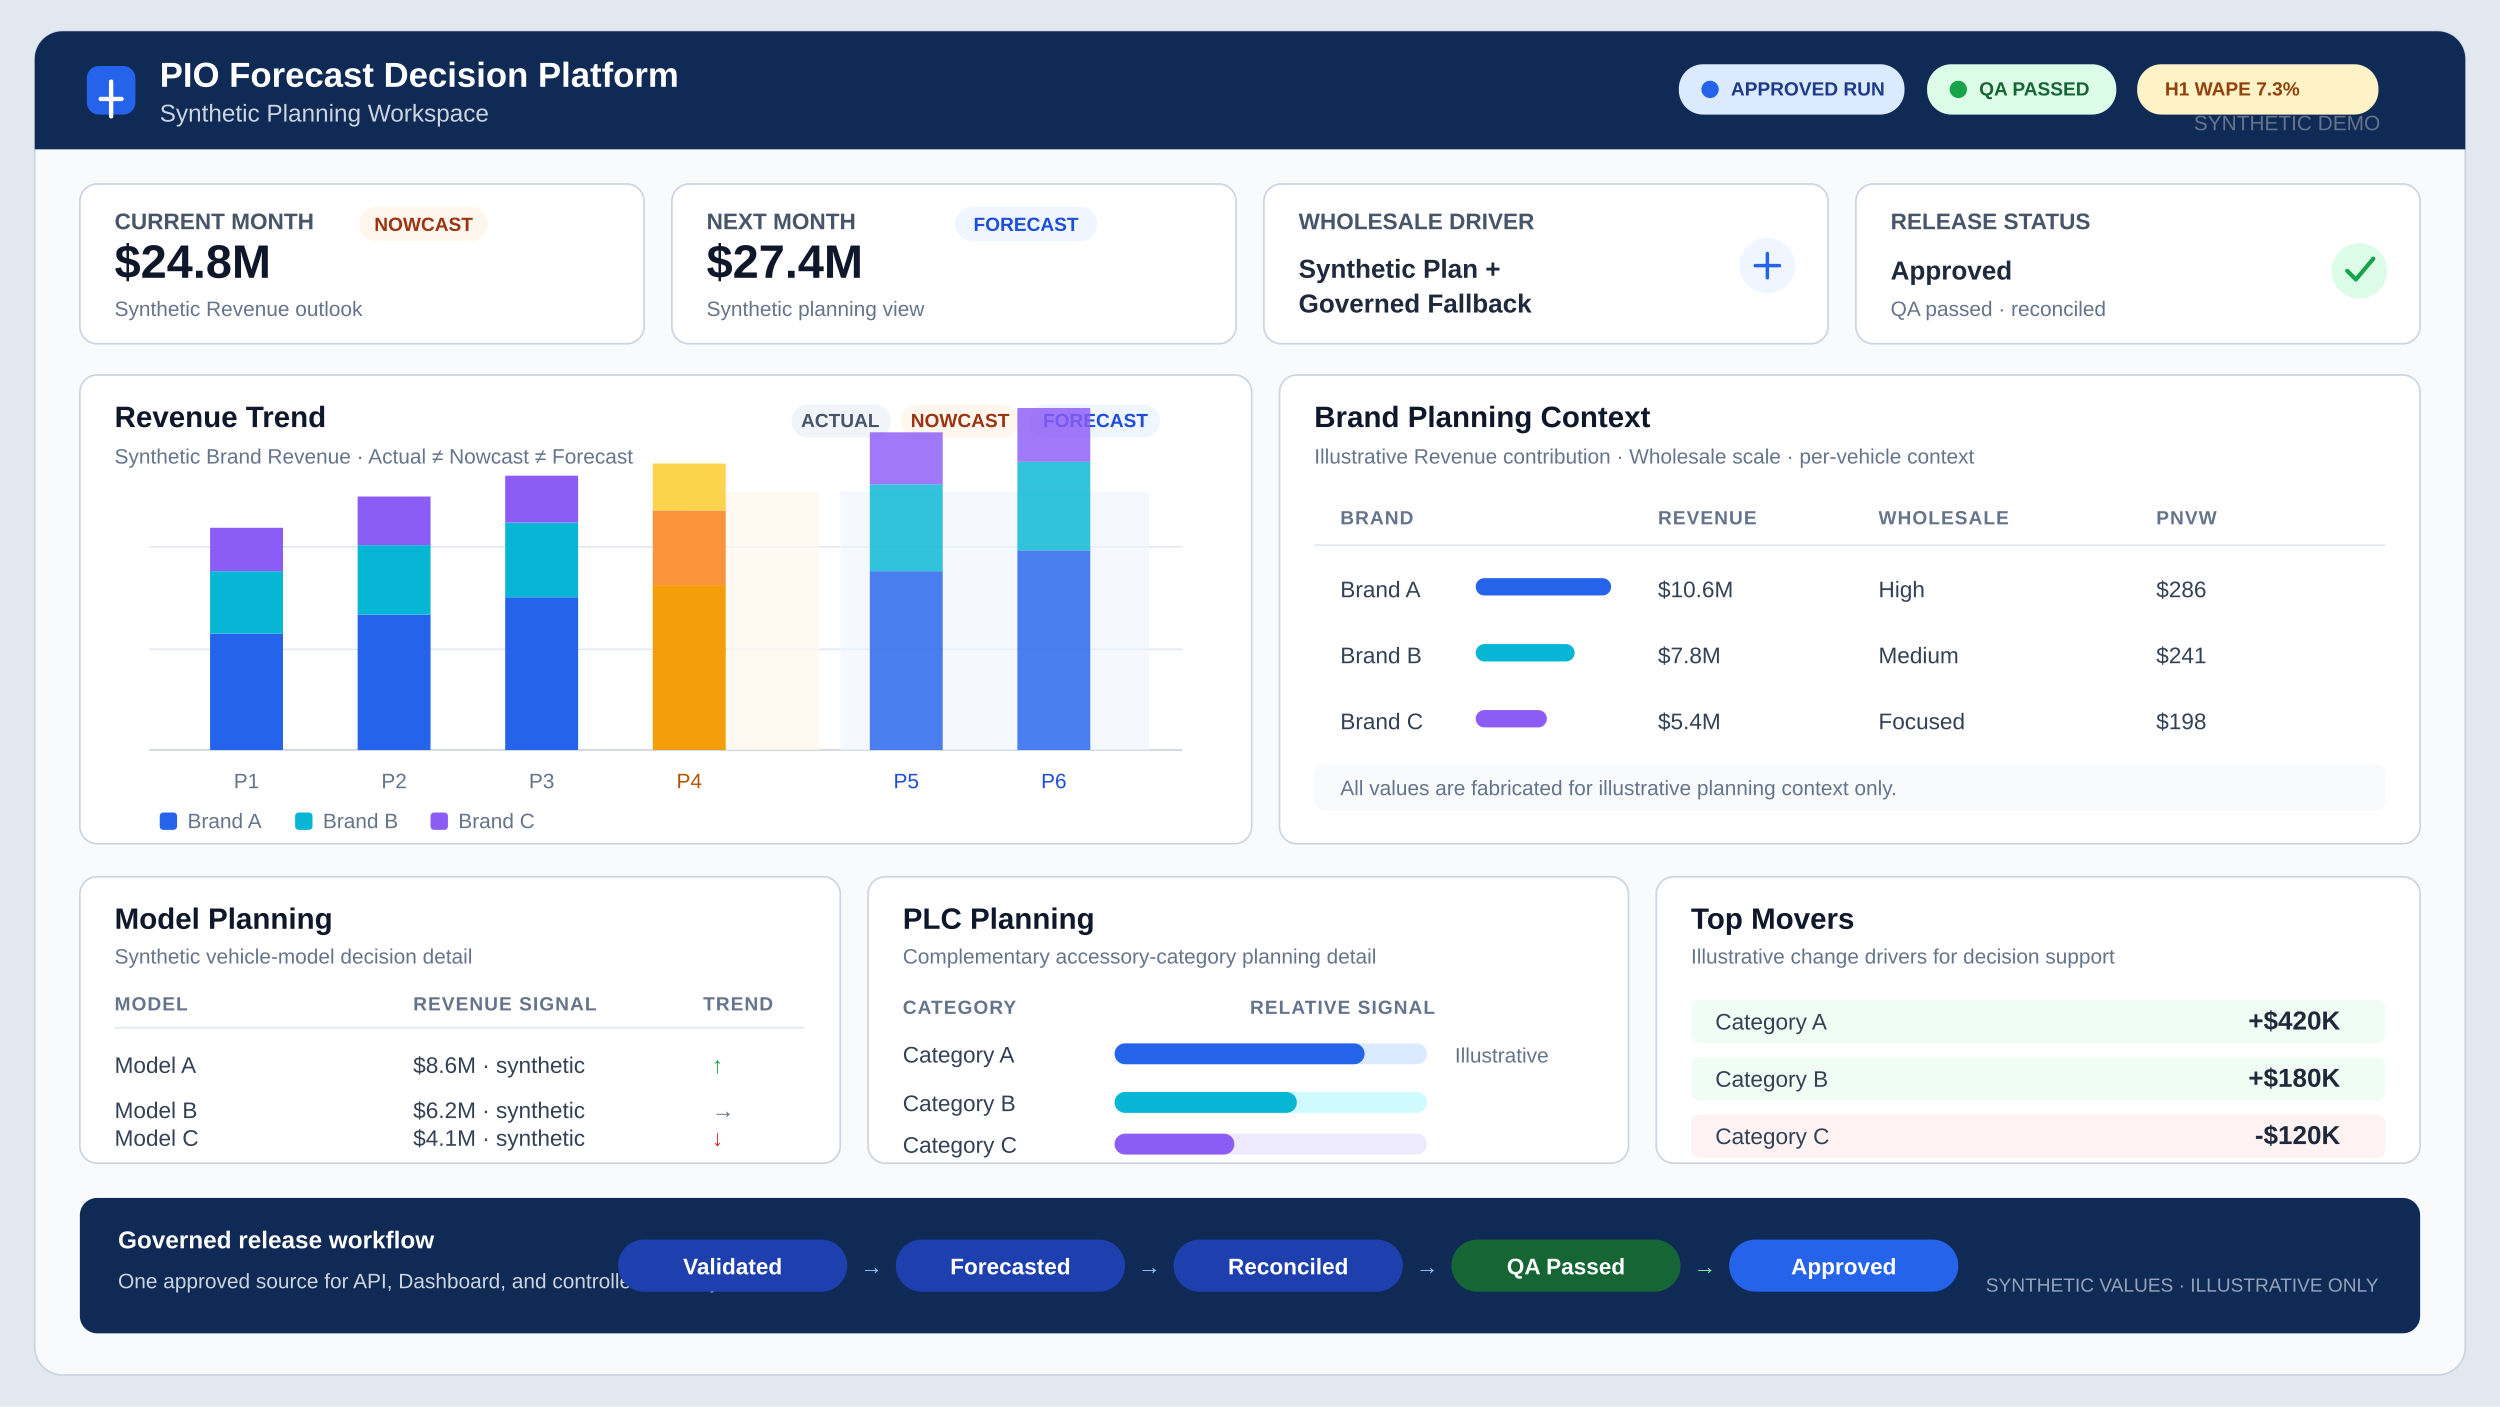
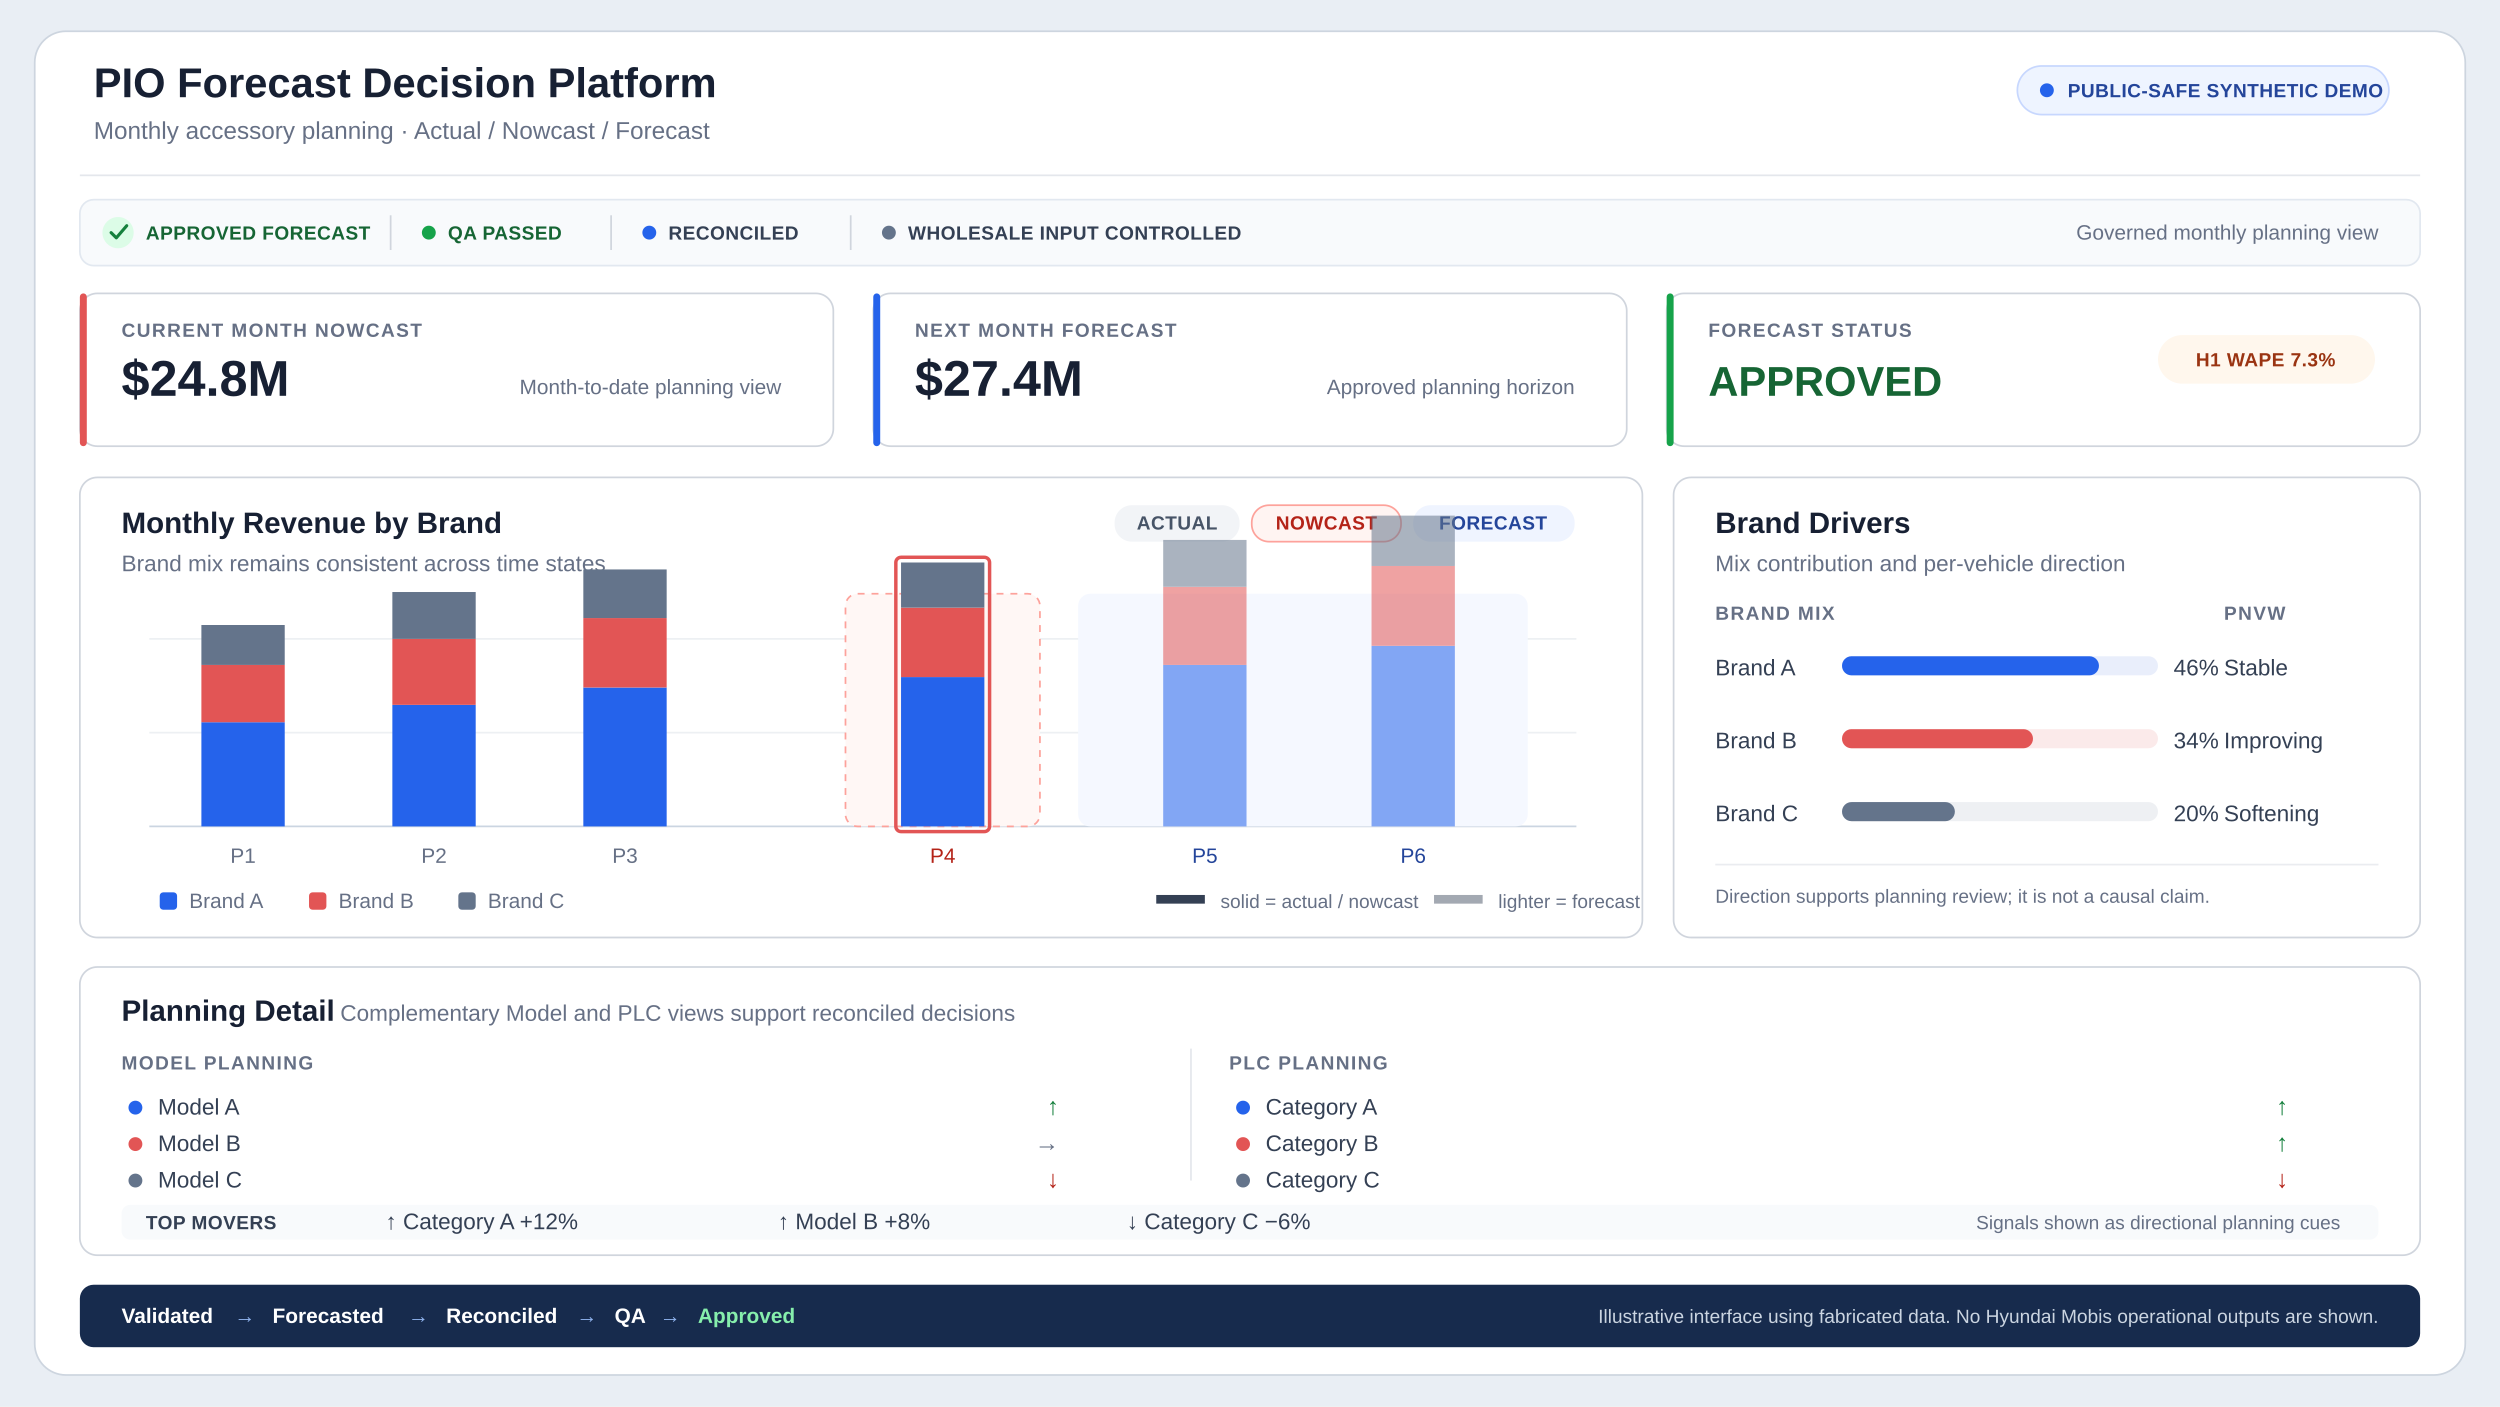
<svg xmlns="http://www.w3.org/2000/svg" viewBox="0 0 1440 810" role="img" aria-labelledby="title description">
  <style>
-     .title { font: 700 22px Arial, sans-serif; fill: #0f172a; }
-     .header { font: 700 20px Arial, sans-serif; fill: #fff; }
-     .subheader { font: 14px Arial, sans-serif; fill: #cbd5e1; }
-     .panel-title { font: 700 17px Arial, sans-serif; fill: #0f172a; }
-     .label { font: 600 13px Arial, sans-serif; fill: #475569; }
-     .small { font: 12px Arial, sans-serif; fill: #64748b; }
-     .metric { font: 700 27px Arial, sans-serif; fill: #0f172a; }
-     .value { font: 700 15px Arial, sans-serif; fill: #1e293b; }
-     .table-head { font: 700 11px Arial, sans-serif; fill: #64748b; letter-spacing: .6px; }
-     .table { font: 13px Arial, sans-serif; fill: #334155; }
-     .chip { font: 700 11px Arial, sans-serif; }
+     .page-title { font: 700 24px Arial, sans-serif; fill: #172033; }
+     .page-subtitle { font: 14px Arial, sans-serif; fill: #667085; }
+     .section-title { font: 700 17px Arial, sans-serif; fill: #172033; }
+     .section-subtitle { font: 13px Arial, sans-serif; fill: #667085; }
+     .eyebrow { font: 700 11px Arial, sans-serif; fill: #667085; letter-spacing: .8px; }
+     .metric { font: 700 29px Arial, sans-serif; fill: #172033; }
+     .body { font: 13px Arial, sans-serif; fill: #344054; }
+     .small { font: 12px Arial, sans-serif; fill: #667085; }
+     .micro { font: 11px Arial, sans-serif; fill: #667085; }
+     .chip { font: 700 11px Arial, sans-serif; letter-spacing: .25px; }
+     .trend { font: 700 14px Arial, sans-serif; }
  </style>
-   <rect width="1440" height="810" fill="#e2e8f0" />
-   <rect x="20" y="18" width="1400" height="774" rx="16" fill="#f8fafc" stroke="#cbd5e1" />
-   <path d="M36 18H1404A16 16 0 0 1 1420 34V86H20V34A16 16 0 0 1 36 18Z" fill="#102a56" />
-   <rect x="50" y="38" width="28" height="28" rx="7" fill="#2563eb" />
-   <path d="M58 57h12M64 47v20" stroke="#fff" stroke-width="2.5" stroke-linecap="round" />
-   <text x="92" y="50" class="header">PIO Forecast Decision Platform</text>
-   <text x="92" y="70" class="subheader">Synthetic Planning Workspace</text>
-   <rect x="967" y="37" width="130" height="29" rx="14" fill="#dbeafe" />
-   <circle cx="985" cy="51.5" r="5" fill="#2563eb" />
-   <text x="997" y="55" class="chip" fill="#1e3a8a">APPROVED RUN</text>
-   <rect x="1110" y="37" width="109" height="29" rx="14" fill="#dcfce7" />
-   <circle cx="1128" cy="51.5" r="5" fill="#16a34a" />
-   <text x="1140" y="55" class="chip" fill="#166534">QA PASSED</text>
-   <rect x="1231" y="37" width="139" height="29" rx="14" fill="#fef3c7" />
-   <text x="1247" y="55" class="chip" fill="#92400e">H1 WAPE 7.3%</text>
-   <text x="1371" y="75" text-anchor="end" class="small" fill="#cbd5e1">SYNTHETIC DEMO</text>
+   <rect width="1440" height="810" fill="#e9eef4" />
+   <rect x="20" y="18" width="1400" height="774" rx="18" fill="#ffffff" stroke="#cdd5df" />
+   <text x="54" y="56" class="page-title">PIO Forecast Decision Platform</text>
+   <text x="54" y="80" class="page-subtitle">Monthly accessory planning · Actual / Nowcast / Forecast</text>
+   <rect x="1162" y="38" width="214" height="28" rx="14" fill="#eef4ff" stroke="#c7d7fe" />
+   <circle cx="1179" cy="52" r="4" fill="#2563eb" />
+   <text x="1191" y="56" class="chip" fill="#24459a">PUBLIC-SAFE SYNTHETIC DEMO</text>
+   <line x1="46" y1="101" x2="1394" y2="101" stroke="#e4e7ec" />
+   <rect x="46" y="115" width="1348" height="38" rx="8" fill="#f8fafc" stroke="#e2e8f0" />
+   <circle cx="68" cy="134" r="9" fill="#dcfce7" />
+   <path d="m64 134 3 3 6-7" fill="none" stroke="#15803d" stroke-width="1.8" stroke-linecap="round" stroke-linejoin="round" />
+   <text x="84" y="138" class="chip" fill="#166534">APPROVED FORECAST</text>
+   <line x1="225" y1="124" x2="225" y2="144" stroke="#d0d5dd" />
+   <circle cx="247" cy="134" r="4" fill="#16a34a" />
+   <text x="258" y="138" class="chip" fill="#166534">QA PASSED</text>
+   <line x1="352" y1="124" x2="352" y2="144" stroke="#d0d5dd" />
+   <circle cx="374" cy="134" r="4" fill="#2563eb" />
+   <text x="385" y="138" class="chip" fill="#344054">RECONCILED</text>
+   <line x1="490" y1="124" x2="490" y2="144" stroke="#d0d5dd" />
+   <circle cx="512" cy="134" r="4" fill="#64748b" />
+   <text x="523" y="138" class="chip" fill="#344054">WHOLESALE INPUT CONTROLLED</text>
+   <text x="1370" y="138" text-anchor="end" class="small">Governed monthly planning view</text>
  <g>
-     <rect x="46" y="106" width="325" height="92" rx="10" fill="#fff" stroke="#cbd5e1" />
-     <text x="66" y="132" class="label">CURRENT MONTH</text>
-     <text x="66" y="160" class="metric">$24.8M</text>
-     <rect x="207" y="119" width="74" height="20" rx="10" fill="#fff7ed" />
-     <text x="244" y="133" text-anchor="middle" class="chip" fill="#9a3412">NOWCAST</text>
-     <text x="66" y="182" class="small">Synthetic Revenue outlook</text>
-     <rect x="387" y="106" width="325" height="92" rx="10" fill="#fff" stroke="#cbd5e1" />
-     <text x="407" y="132" class="label">NEXT MONTH</text>
-     <text x="407" y="160" class="metric">$27.4M</text>
-     <rect x="550" y="119" width="82" height="20" rx="10" fill="#eff6ff" />
-     <text x="591" y="133" text-anchor="middle" class="chip" fill="#1d4ed8">FORECAST</text>
-     <text x="407" y="182" class="small">Synthetic planning view</text>
-     <rect x="728" y="106" width="325" height="92" rx="10" fill="#fff" stroke="#cbd5e1" />
-     <text x="748" y="132" class="label">WHOLESALE DRIVER</text>
-     <text x="748" y="160" class="value">Synthetic Plan +</text>
-     <text x="748" y="180" class="value">Governed Fallback</text>
-     <circle cx="1018" cy="153" r="16" fill="#eff6ff" />
-     <path d="M1011 153h14m-7-7v14" stroke="#2563eb" stroke-width="2" stroke-linecap="round" />
-     <rect x="1069" y="106" width="325" height="92" rx="10" fill="#fff" stroke="#cbd5e1" />
-     <text x="1089" y="132" class="label">RELEASE STATUS</text>
-     <text x="1089" y="161" class="value">Approved</text>
-     <text x="1089" y="182" class="small">QA passed · reconciled</text>
-     <circle cx="1359" cy="156" r="16" fill="#dcfce7" />
-     <path d="m1352 156 5 5 10-12" fill="none" stroke="#16a34a" stroke-width="2.4" stroke-linecap="round" stroke-linejoin="round" />
+     <rect x="46" y="169" width="434" height="88" rx="10" fill="#ffffff" stroke="#d0d5dd" />
+     <rect x="46" y="169" width="4" height="88" rx="2" fill="#e25555" />
+     <text x="70" y="194" class="eyebrow">CURRENT MONTH NOWCAST</text>
+     <text x="70" y="228" class="metric">$24.8M</text>
+     <text x="450" y="227" text-anchor="end" class="small">Month-to-date planning view</text>
+     <rect x="503" y="169" width="434" height="88" rx="10" fill="#ffffff" stroke="#d0d5dd" />
+     <rect x="503" y="169" width="4" height="88" rx="2" fill="#2563eb" />
+     <text x="527" y="194" class="eyebrow">NEXT MONTH FORECAST</text>
+     <text x="527" y="228" class="metric">$27.4M</text>
+     <text x="907" y="227" text-anchor="end" class="small">Approved planning horizon</text>
+     <rect x="960" y="169" width="434" height="88" rx="10" fill="#ffffff" stroke="#d0d5dd" />
+     <rect x="960" y="169" width="4" height="88" rx="2" fill="#16a34a" />
+     <text x="984" y="194" class="eyebrow">FORECAST STATUS</text>
+     <text x="984" y="228" font-family="Arial, sans-serif" font-size="24" font-weight="700" fill="#166534">APPROVED</text>
+     <rect x="1243" y="193" width="125" height="28" rx="14" fill="#fff7ed" />
+     <text x="1305" y="211" text-anchor="middle" class="chip" fill="#9a3412">H1 WAPE 7.3%</text>
  </g>
-   <rect x="46" y="216" width="675" height="270" rx="10" fill="#fff" stroke="#cbd5e1" />
-   <text x="66" y="246" class="panel-title">Revenue Trend</text>
-   <text x="66" y="267" class="small">Synthetic Brand Revenue · Actual ≠ Nowcast ≠ Forecast</text>
-   <rect x="456" y="233" width="57" height="19" rx="9" fill="#f1f5f9" />
-   <text x="484" y="246" text-anchor="middle" class="chip" fill="#475569">ACTUAL</text>
-   <rect x="519" y="233" width="68" height="19" rx="9" fill="#fff7ed" />
-   <text x="553" y="246" text-anchor="middle" class="chip" fill="#9a3412">NOWCAST</text>
-   <rect x="593" y="233" width="75" height="19" rx="9" fill="#eff6ff" />
-   <text x="631" y="246" text-anchor="middle" class="chip" fill="#1d4ed8">FORECAST</text>
-   <line x1="86" y1="432" x2="681" y2="432" stroke="#cbd5e1" />
-   <line x1="86" y1="315" x2="681" y2="315" stroke="#e2e8f0" />
-   <line x1="86" y1="374" x2="681" y2="374" stroke="#e2e8f0" />
-   <rect x="400" y="283" width="72" height="149" fill="#fff7ed" opacity=".72" />
-   <rect x="484" y="283" width="178" height="149" fill="#eff6ff" opacity=".65" />
+   <rect x="46" y="275" width="900" height="265" rx="10" fill="#ffffff" stroke="#d0d5dd" />
+   <text x="70" y="307" class="section-title">Monthly Revenue by Brand</text>
+   <text x="70" y="329" class="section-subtitle">Brand mix remains consistent across time states</text>
+   <rect x="642" y="291" width="72" height="21" rx="10" fill="#f2f4f7" />
+   <text x="678" y="305" text-anchor="middle" class="chip" fill="#475467">ACTUAL</text>
+   <rect x="721" y="291" width="86" height="21" rx="10" fill="#fff4f2" stroke="#fda29b" />
+   <text x="764" y="305" text-anchor="middle" class="chip" fill="#b42318">NOWCAST</text>
+   <rect x="814" y="291" width="93" height="21" rx="10" fill="#eff4ff" />
+   <text x="860" y="305" text-anchor="middle" class="chip" fill="#24459a">FORECAST</text>
+   <line x1="86" y1="476" x2="908" y2="476" stroke="#cbd5e1" />
+   <line x1="86" y1="422" x2="908" y2="422" stroke="#edf0f3" />
+   <line x1="86" y1="368" x2="908" y2="368" stroke="#edf0f3" />
+   <rect x="487" y="342" width="112" height="134" rx="7" fill="#fff7f5" stroke="#fda29b" stroke-dasharray="4 4" />
+   <rect x="621" y="342" width="259" height="134" rx="7" fill="#f5f8ff" />
  <g>
-     <rect x="121" y="365" width="42" height="67" fill="#2563eb" />
-     <rect x="121" y="329" width="42" height="36" fill="#06b6d4" />
-     <rect x="121" y="304" width="42" height="25" fill="#8b5cf6" />
-     <rect x="206" y="354" width="42" height="78" fill="#2563eb" />
-     <rect x="206" y="314" width="42" height="40" fill="#06b6d4" />
-     <rect x="206" y="286" width="42" height="28" fill="#8b5cf6" />
-     <rect x="291" y="344" width="42" height="88" fill="#2563eb" />
-     <rect x="291" y="301" width="42" height="43" fill="#06b6d4" />
-     <rect x="291" y="274" width="42" height="27" fill="#8b5cf6" />
-     <rect x="376" y="337" width="42" height="95" fill="#f59e0b" />
-     <rect x="376" y="294" width="42" height="43" fill="#fb923c" />
-     <rect x="376" y="267" width="42" height="27" fill="#fcd34d" />
-     <rect x="501" y="329" width="42" height="103" fill="#2563eb" opacity=".82" />
-     <rect x="501" y="279" width="42" height="50" fill="#06b6d4" opacity=".82" />
-     <rect x="501" y="249" width="42" height="30" fill="#8b5cf6" opacity=".82" />
-     <rect x="586" y="317" width="42" height="115" fill="#2563eb" opacity=".82" />
-     <rect x="586" y="266" width="42" height="51" fill="#06b6d4" opacity=".82" />
-     <rect x="586" y="235" width="42" height="31" fill="#8b5cf6" opacity=".82" />
+     <rect x="116" y="416" width="48" height="60" fill="#2563eb" />
+     <rect x="116" y="383" width="48" height="33" fill="#e25555" />
+     <rect x="116" y="360" width="48" height="23" fill="#64748b" />
+     <rect x="226" y="406" width="48" height="70" fill="#2563eb" />
+     <rect x="226" y="368" width="48" height="38" fill="#e25555" />
+     <rect x="226" y="341" width="48" height="27" fill="#64748b" />
+     <rect x="336" y="396" width="48" height="80" fill="#2563eb" />
+     <rect x="336" y="356" width="48" height="40" fill="#e25555" />
+     <rect x="336" y="328" width="48" height="28" fill="#64748b" />
+   </g>
+   <g>
+     <rect x="519" y="390" width="48" height="86" fill="#2563eb" />
+     <rect x="519" y="350" width="48" height="40" fill="#e25555" />
+     <rect x="519" y="324" width="48" height="26" fill="#64748b" />
+     <rect x="516" y="321" width="54" height="158" rx="3" fill="none" stroke="#e25555" stroke-width="2" />
+   </g>
+   <g opacity=".55">
+     <rect x="670" y="383" width="48" height="93" fill="#2563eb" />
+     <rect x="670" y="338" width="48" height="45" fill="#e25555" />
+     <rect x="670" y="311" width="48" height="27" fill="#64748b" />
+     <rect x="790" y="372" width="48" height="104" fill="#2563eb" />
+     <rect x="790" y="326" width="48" height="46" fill="#e25555" />
+     <rect x="790" y="297" width="48" height="29" fill="#64748b" />
  </g>
  <g class="small" text-anchor="middle">
-     <text x="142" y="454">P1</text>
-     <text x="227" y="454">P2</text>
-     <text x="312" y="454">P3</text>
-     <text x="397" y="454" fill="#b45309">P4</text>
-     <text x="522" y="454" fill="#1d4ed8">P5</text>
-     <text x="607" y="454" fill="#1d4ed8">P6</text>
+     <text x="140" y="497">P1</text>
+     <text x="250" y="497">P2</text>
+     <text x="360" y="497">P3</text>
+     <text x="543" y="497" fill="#b42318">P4</text>
+     <text x="694" y="497" fill="#24459a">P5</text>
+     <text x="814" y="497" fill="#24459a">P6</text>
  </g>
  <g>
-     <rect x="92" y="468" width="10" height="10" rx="2" fill="#2563eb" />
-     <text x="108" y="477" class="small">Brand A</text>
-     <rect x="170" y="468" width="10" height="10" rx="2" fill="#06b6d4" />
-     <text x="186" y="477" class="small">Brand B</text>
-     <rect x="248" y="468" width="10" height="10" rx="2" fill="#8b5cf6" />
-     <text x="264" y="477" class="small">Brand C</text>
+     <rect x="92" y="514" width="10" height="10" rx="2" fill="#2563eb" />
+     <text x="109" y="523" class="small">Brand A</text>
+     <rect x="178" y="514" width="10" height="10" rx="2" fill="#e25555" />
+     <text x="195" y="523" class="small">Brand B</text>
+     <rect x="264" y="514" width="10" height="10" rx="2" fill="#64748b" />
+     <text x="281" y="523" class="small">Brand C</text>
+     <line x1="666" y1="518" x2="694" y2="518" stroke="#344054" stroke-width="5" />
+     <text x="703" y="523" class="micro">solid = actual / nowcast</text>
+     <line x1="826" y1="518" x2="854" y2="518" stroke="#344054" stroke-width="5" opacity=".45" />
+     <text x="863" y="523" class="micro">lighter = forecast</text>
  </g>
-   <rect x="737" y="216" width="657" height="270" rx="10" fill="#fff" stroke="#cbd5e1" />
-   <text x="757" y="246" class="panel-title">Brand Planning Context</text>
-   <text x="757" y="267" class="small">Illustrative Revenue contribution · Wholesale scale · per-vehicle context</text>
-   <text x="772" y="302" class="table-head">BRAND</text>
-   <text x="955" y="302" class="table-head">REVENUE</text>
-   <text x="1082" y="302" class="table-head">WHOLESALE</text>
-   <text x="1242" y="302" class="table-head">PNVW</text>
-   <line x1="757" y1="314" x2="1374" y2="314" stroke="#e2e8f0" />
-   <g class="table">
-     <text x="772" y="344">Brand A</text>
-     <rect x="850" y="333" width="78" height="10" rx="5" fill="#2563eb" />
-     <text x="955" y="344">$10.6M</text>
-     <text x="1082" y="344">High</text>
-     <text x="1242" y="344">$286</text>
-     <text x="772" y="382">Brand B</text>
-     <rect x="850" y="371" width="57" height="10" rx="5" fill="#06b6d4" />
-     <text x="955" y="382">$7.8M</text>
-     <text x="1082" y="382">Medium</text>
-     <text x="1242" y="382">$241</text>
-     <text x="772" y="420">Brand C</text>
-     <rect x="850" y="409" width="41" height="10" rx="5" fill="#8b5cf6" />
-     <text x="955" y="420">$5.4M</text>
-     <text x="1082" y="420">Focused</text>
-     <text x="1242" y="420">$198</text>
+   <rect x="964" y="275" width="430" height="265" rx="10" fill="#ffffff" stroke="#d0d5dd" />
+   <text x="988" y="307" class="section-title">Brand Drivers</text>
+   <text x="988" y="329" class="section-subtitle">Mix contribution and per-vehicle direction</text>
+   <text x="988" y="357" class="eyebrow">BRAND MIX</text>
+   <text x="1281" y="357" class="eyebrow">PNVW</text>
+   <text x="988" y="389" class="body">Brand A</text>
+   <rect x="1061" y="378" width="182" height="11" rx="5.5" fill="#e9eefb" />
+   <rect x="1061" y="378" width="148" height="11" rx="5.5" fill="#2563eb" />
+   <text x="1252" y="389" class="body" font-weight="700">46%</text>
+   <text x="1281" y="389" class="body" fill="#166534">Stable</text>
+   <text x="988" y="431" class="body">Brand B</text>
+   <rect x="1061" y="420" width="182" height="11" rx="5.5" fill="#fbeaea" />
+   <rect x="1061" y="420" width="110" height="11" rx="5.5" fill="#e25555" />
+   <text x="1252" y="431" class="body" font-weight="700">34%</text>
+   <text x="1281" y="431" class="body" fill="#166534">Improving</text>
+   <text x="988" y="473" class="body">Brand C</text>
+   <rect x="1061" y="462" width="182" height="11" rx="5.5" fill="#eef0f3" />
+   <rect x="1061" y="462" width="65" height="11" rx="5.5" fill="#64748b" />
+   <text x="1252" y="473" class="body" font-weight="700">20%</text>
+   <text x="1281" y="473" class="body" fill="#b42318">Softening</text>
+   <line x1="988" y1="498" x2="1370" y2="498" stroke="#eaecf0" />
+   <text x="988" y="520" class="micro">Direction supports planning review; it is not a causal claim.</text>
+   <rect x="46" y="557" width="1348" height="166" rx="10" fill="#ffffff" stroke="#d0d5dd" />
+   <text x="70" y="588" class="section-title">Planning Detail</text>
+   <text x="196" y="588" class="section-subtitle">Complementary Model and PLC views support reconciled decisions</text>
+   <line x1="686" y1="604" x2="686" y2="680" stroke="#e4e7ec" />
+   <text x="70" y="616" class="eyebrow">MODEL PLANNING</text>
+   <text x="708" y="616" class="eyebrow">PLC PLANNING</text>
+   <g class="body">
+     <circle cx="78" cy="638" r="4" fill="#2563eb" />
+     <text x="91" y="642">Model A</text>
+     <text x="610" y="642" text-anchor="end" class="trend" fill="#15803d">↑</text>
+     <circle cx="78" cy="659" r="4" fill="#e25555" />
+     <text x="91" y="663">Model B</text>
+     <text x="610" y="663" text-anchor="end" class="trend" fill="#667085">→</text>
+     <circle cx="78" cy="680" r="4" fill="#64748b" />
+     <text x="91" y="684">Model C</text>
+     <text x="610" y="684" text-anchor="end" class="trend" fill="#b42318">↓</text>
+     <circle cx="716" cy="638" r="4" fill="#2563eb" />
+     <text x="729" y="642">Category A</text>
+     <text x="1318" y="642" text-anchor="end" class="trend" fill="#15803d">↑</text>
+     <circle cx="716" cy="659" r="4" fill="#e25555" />
+     <text x="729" y="663">Category B</text>
+     <text x="1318" y="663" text-anchor="end" class="trend" fill="#15803d">↑</text>
+     <circle cx="716" cy="680" r="4" fill="#64748b" />
+     <text x="729" y="684">Category C</text>
+     <text x="1318" y="684" text-anchor="end" class="trend" fill="#b42318">↓</text>
  </g>
-   <rect x="757" y="440" width="617" height="27" rx="6" fill="#f8fafc" />
-   <text x="772" y="458" class="small">All values are fabricated for illustrative planning context only.</text>
-   <rect x="46" y="505" width="438" height="165" rx="10" fill="#fff" stroke="#cbd5e1" />
-   <text x="66" y="535" class="panel-title">Model Planning</text>
-   <text x="66" y="555" class="small">Synthetic vehicle-model decision detail</text>
-   <text x="66" y="582" class="table-head">MODEL</text>
-   <text x="238" y="582" class="table-head">REVENUE SIGNAL</text>
-   <text x="405" y="582" class="table-head">TREND</text>
-   <line x1="66" y1="592" x2="463" y2="592" stroke="#e2e8f0" />
-   <g class="table">
-     <text x="66" y="618">Model A</text>
-     <text x="238" y="618">$8.6M · synthetic</text>
-     <text x="410" y="618" fill="#16a34a">↑</text>
-     <text x="66" y="644">Model B</text>
-     <text x="238" y="644">$6.2M · synthetic</text>
-     <text x="410" y="644" fill="#64748b">→</text>
-     <text x="66" y="660">Model C</text>
-     <text x="238" y="660">$4.1M · synthetic</text>
-     <text x="410" y="660" fill="#dc2626">↓</text>
+   <rect x="70" y="694" width="1300" height="20" rx="5" fill="#f8fafc" />
+   <text x="84" y="708" class="chip" fill="#344054">TOP MOVERS</text>
+   <text x="222" y="708" class="body" fill="#166534">↑ Category A  +12%</text>
+   <text x="448" y="708" class="body" fill="#166534">↑ Model B  +8%</text>
+   <text x="649" y="708" class="body" fill="#b42318">↓ Category C  −6%</text>
+   <text x="1348" y="708" text-anchor="end" class="micro">Signals shown as directional planning cues</text>
+   <rect x="46" y="740" width="1348" height="36" rx="8" fill="#172b4d" />
+   <g font-family="Arial, sans-serif" font-size="12" font-weight="700">
+     <text x="70" y="762" fill="#ffffff">Validated</text>
+     <text x="135" y="762" fill="#8fb3ee">→</text>
+     <text x="157" y="762" fill="#ffffff">Forecasted</text>
+     <text x="235" y="762" fill="#8fb3ee">→</text>
+     <text x="257" y="762" fill="#ffffff">Reconciled</text>
+     <text x="332" y="762" fill="#8fb3ee">→</text>
+     <text x="354" y="762" fill="#ffffff">QA</text>
+     <text x="380" y="762" fill="#8fb3ee">→</text>
+     <text x="402" y="762" fill="#86efac">Approved</text>
  </g>
-   <rect x="500" y="505" width="438" height="165" rx="10" fill="#fff" stroke="#cbd5e1" />
-   <text x="520" y="535" class="panel-title">PLC Planning</text>
-   <text x="520" y="555" class="small">Complementary accessory-category planning detail</text>
-   <text x="520" y="584" class="table-head">CATEGORY</text>
-   <text x="720" y="584" class="table-head">RELATIVE SIGNAL</text>
-   <g>
-     <text x="520" y="612" class="table">Category A</text>
-     <rect x="642" y="601" width="180" height="12" rx="6" fill="#dbeafe" />
-     <rect x="642" y="601" width="144" height="12" rx="6" fill="#2563eb" />
-     <text x="838" y="612" class="small">Illustrative</text>
-     <text x="520" y="640" class="table">Category B</text>
-     <rect x="642" y="629" width="180" height="12" rx="6" fill="#cffafe" />
-     <rect x="642" y="629" width="105" height="12" rx="6" fill="#06b6d4" />
-     <text x="520" y="664" class="table">Category C</text>
-     <rect x="642" y="653" width="180" height="12" rx="6" fill="#ede9fe" />
-     <rect x="642" y="653" width="69" height="12" rx="6" fill="#8b5cf6" />
-   </g>
-   <rect x="954" y="505" width="440" height="165" rx="10" fill="#fff" stroke="#cbd5e1" />
-   <text x="974" y="535" class="panel-title">Top Movers</text>
-   <text x="974" y="555" class="small">Illustrative change drivers for decision support</text>
-   <rect x="974" y="576" width="400" height="25" rx="5" fill="#f0fdf4" />
-   <text x="988" y="593" class="table">Category A</text>
-   <text x="1348" y="593" text-anchor="end" class="value" fill="#16a34a">+$420K</text>
-   <rect x="974" y="609" width="400" height="25" rx="5" fill="#f0fdf4" />
-   <text x="988" y="626" class="table">Category B</text>
-   <text x="1348" y="626" text-anchor="end" class="value" fill="#16a34a">+$180K</text>
-   <rect x="974" y="642" width="400" height="25" rx="5" fill="#fef2f2" />
-   <text x="988" y="659" class="table">Category C</text>
-   <text x="1348" y="659" text-anchor="end" class="value" fill="#dc2626">-$120K</text>
-   <rect x="46" y="690" width="1348" height="78" rx="10" fill="#102a56" />
-   <text x="68" y="719" font-family="Arial, sans-serif" font-size="14" font-weight="700" fill="#fff">Governed release workflow</text>
-   <text x="68" y="742" font-family="Arial, sans-serif" font-size="12" fill="#cbd5e1">One approved source for API, Dashboard, and controlled delivery</text>
-   <g font-family="Arial, sans-serif" font-size="13" font-weight="700" text-anchor="middle">
-     <rect x="356" y="714" width="132" height="30" rx="15" fill="#1e40af" />
-     <text x="422" y="734" fill="#fff">Validated</text>
-     <text x="502" y="734" fill="#93c5fd">→</text>
-     <rect x="516" y="714" width="132" height="30" rx="15" fill="#1e40af" />
-     <text x="582" y="734" fill="#fff">Forecasted</text>
-     <text x="662" y="734" fill="#93c5fd">→</text>
-     <rect x="676" y="714" width="132" height="30" rx="15" fill="#1e40af" />
-     <text x="742" y="734" fill="#fff">Reconciled</text>
-     <text x="822" y="734" fill="#93c5fd">→</text>
-     <rect x="836" y="714" width="132" height="30" rx="15" fill="#166534" />
-     <text x="902" y="734" fill="#fff">QA Passed</text>
-     <text x="982" y="734" fill="#86efac">→</text>
-     <rect x="996" y="714" width="132" height="30" rx="15" fill="#2563eb" />
-     <text x="1062" y="734" fill="#fff">Approved</text>
-   </g>
-   <text x="1370" y="744" text-anchor="end" font-family="Arial, sans-serif" font-size="11" fill="#94a3b8">SYNTHETIC VALUES · ILLUSTRATIVE ONLY</text>
+   <text x="1370" y="762" text-anchor="end" font-family="Arial, sans-serif" font-size="11" fill="#cbd5e1">Illustrative interface using fabricated data. No Hyundai Mobis operational outputs are shown.</text>
</svg>
